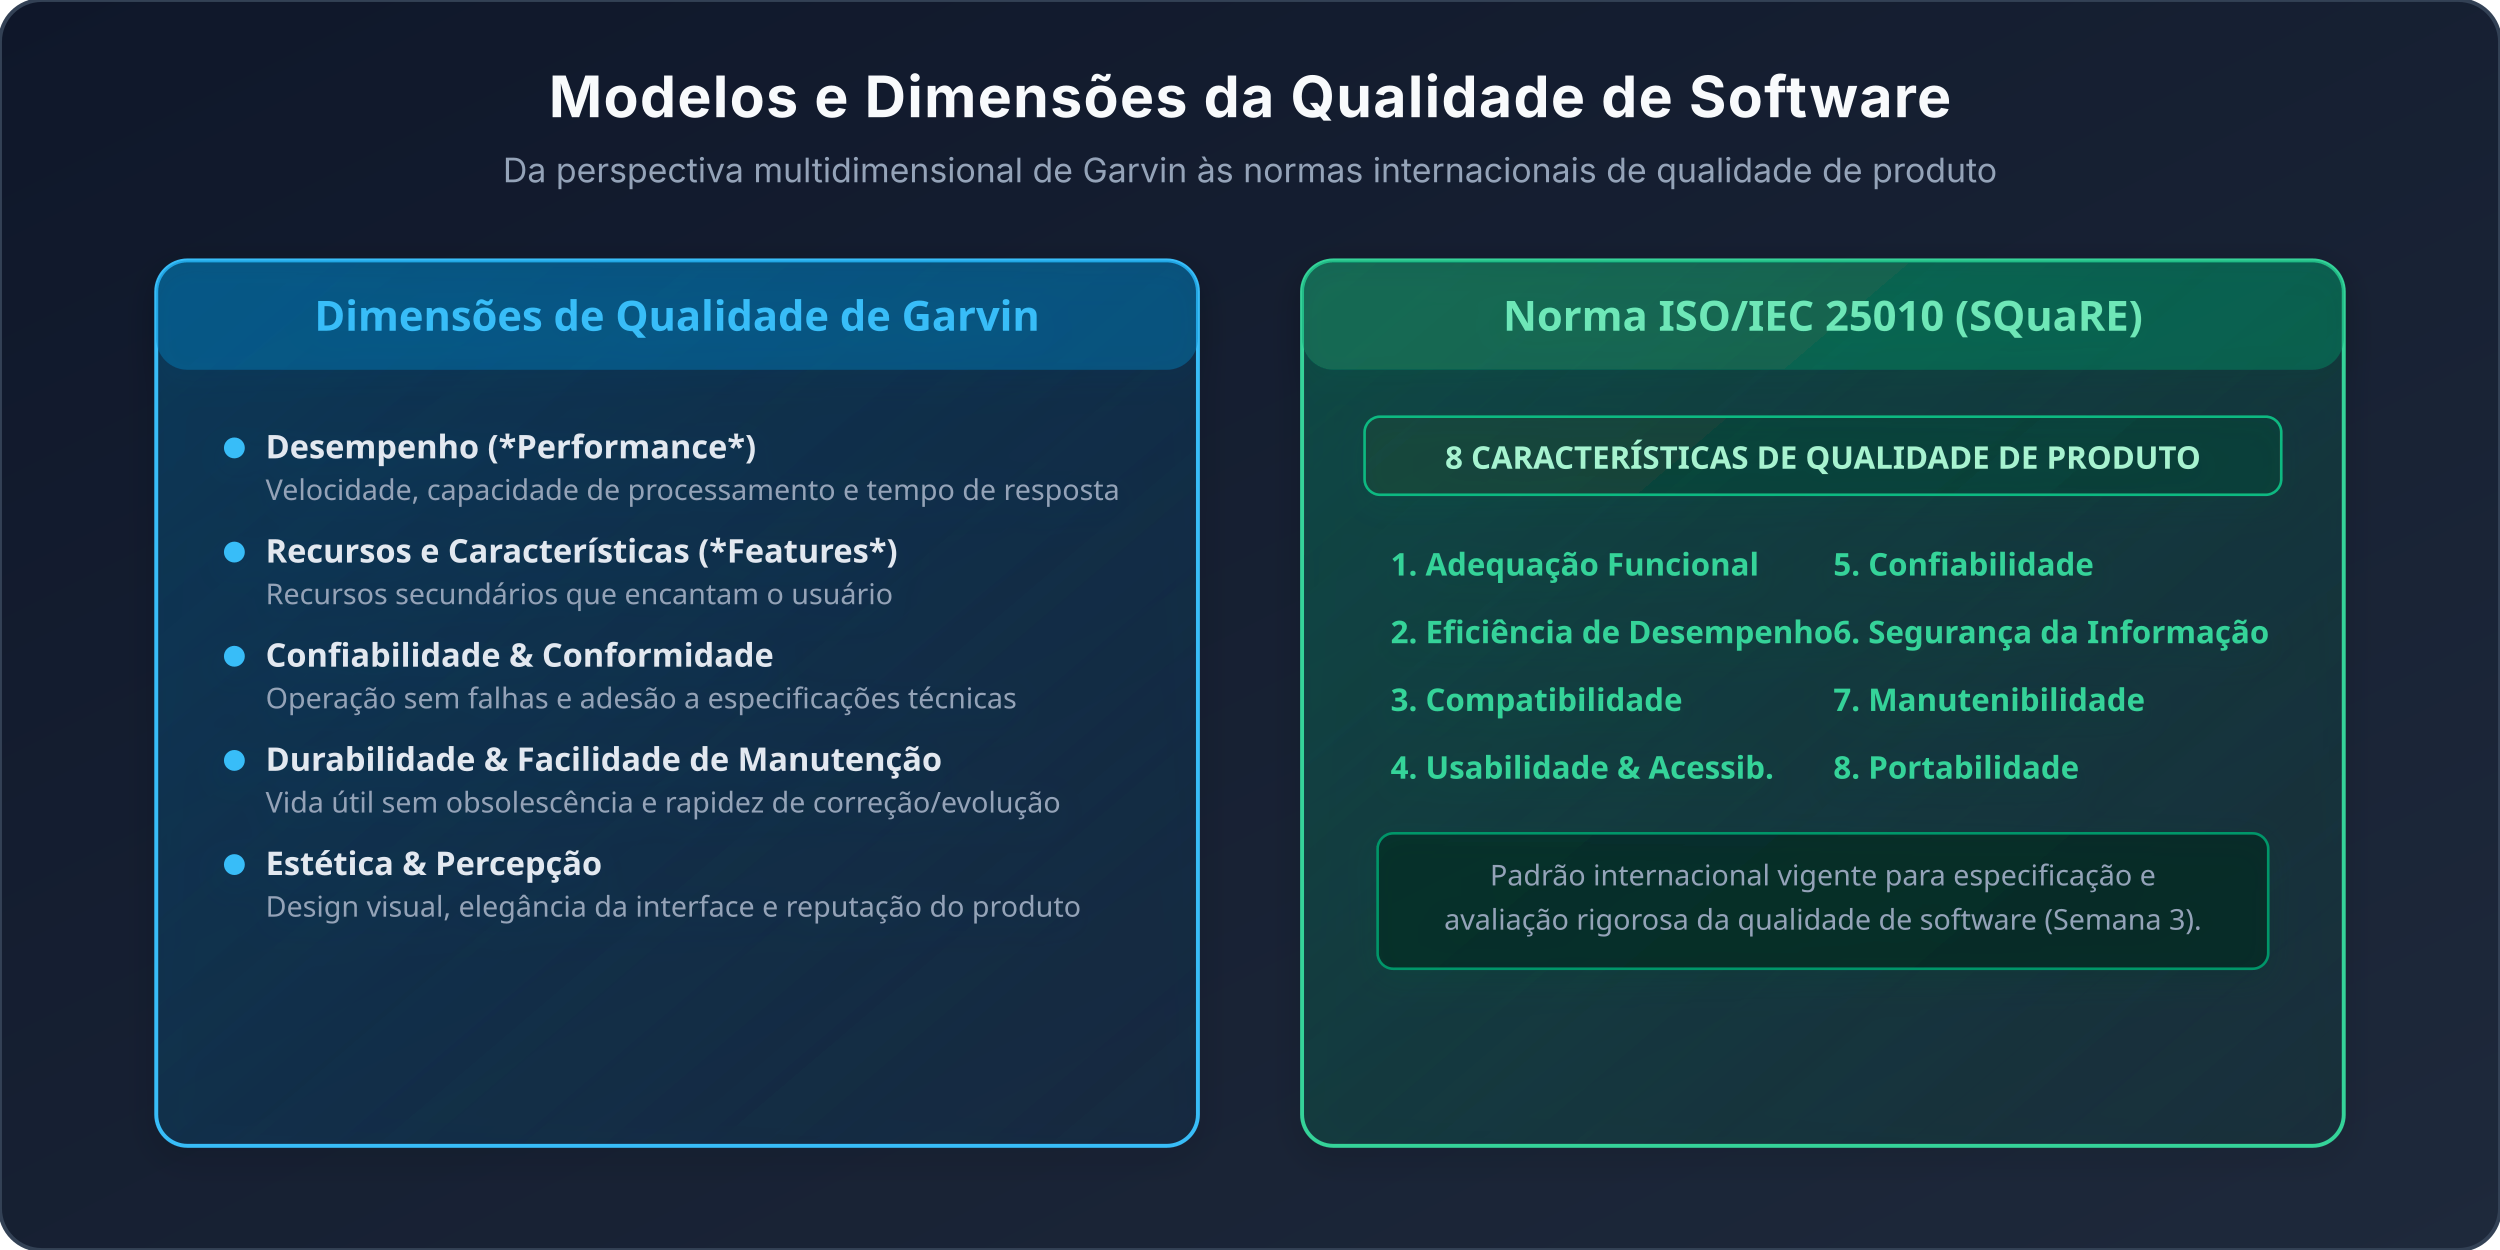
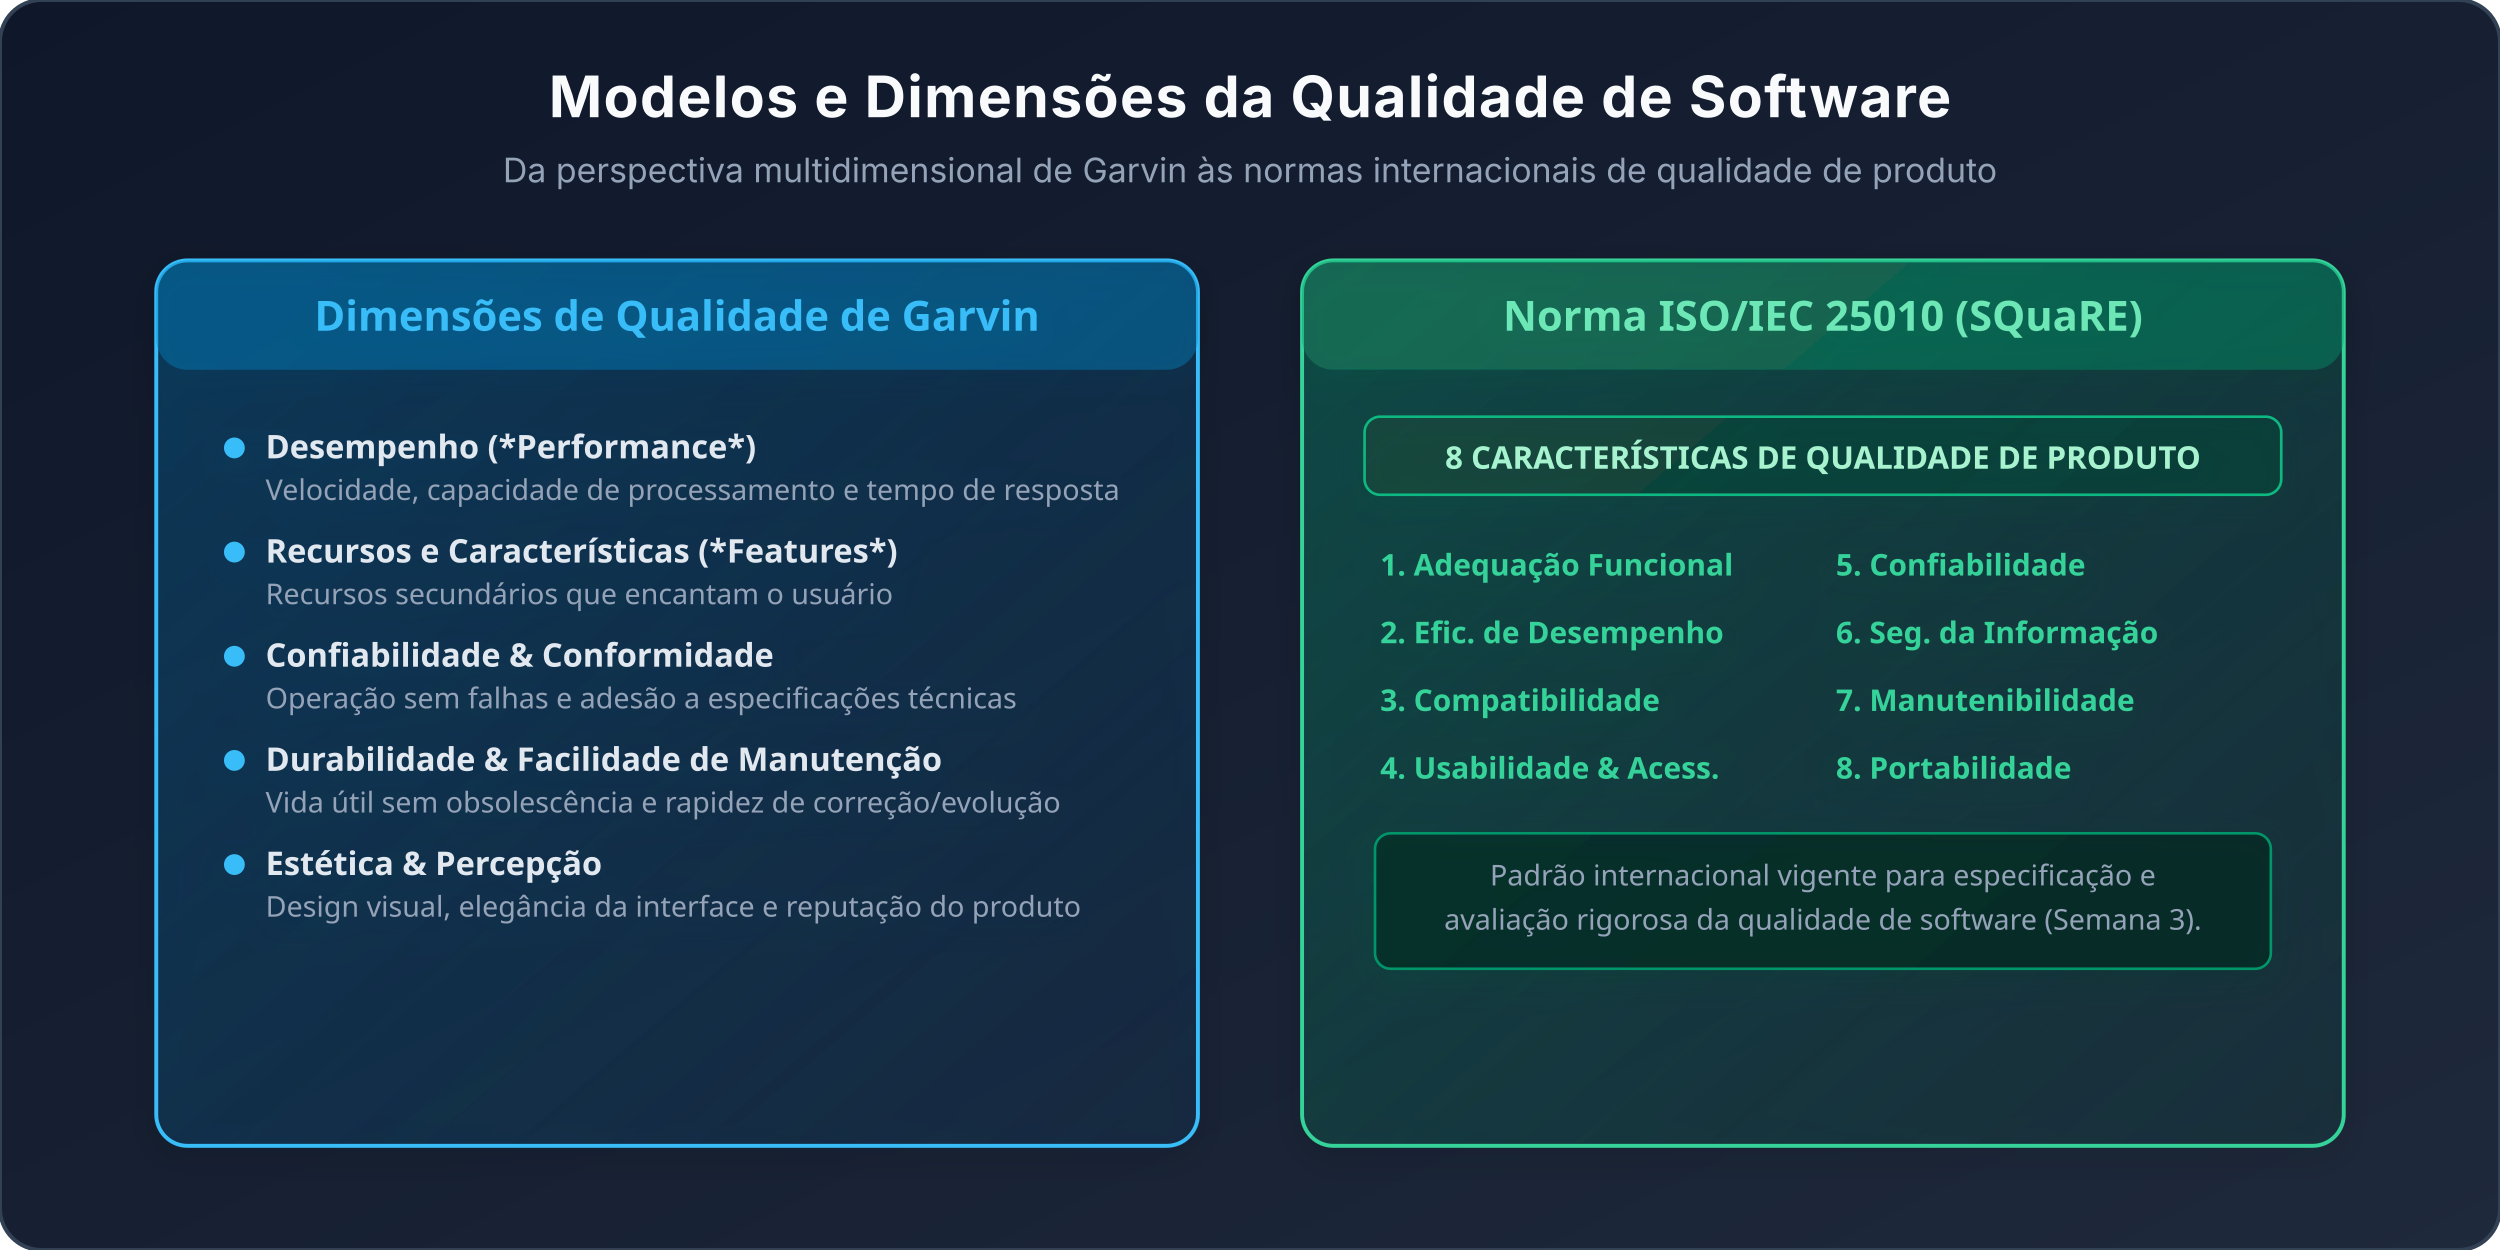
<svg xmlns="http://www.w3.org/2000/svg" viewBox="0 0 960 480" width="960" height="480">
  <defs>
    <linearGradient id="bgGrad" x1="0%" y1="0%" x2="100%" y2="100%">
      <stop offset="0%" stop-color="#0f172a" />
      <stop offset="100%" stop-color="#1e293b" />
    </linearGradient>
    <linearGradient id="cardGrad1" x1="0%" y1="0%" x2="100%" y2="100%">
      <stop offset="0%" stop-color="#0284c7" stop-opacity="0.25" />
      <stop offset="100%" stop-color="#0369a1" stop-opacity="0.08" />
    </linearGradient>
    <linearGradient id="cardGrad3" x1="0%" y1="0%" x2="100%" y2="100%">
      <stop offset="0%" stop-color="#10b981" stop-opacity="0.25" />
      <stop offset="100%" stop-color="#047857" stop-opacity="0.08" />
    </linearGradient>
    <filter id="shadow" x="-5%" y="-5%" width="110%" height="115%">
      <feDropShadow dx="0" dy="4" stdDeviation="6" flood-color="#000" flood-opacity="0.4" />
    </filter>
  </defs>
  <rect width="960" height="480" rx="16" fill="url(#bgGrad)" stroke="#334155" stroke-width="1.5" />
  <text x="480" y="45" text-anchor="middle" fill="#f8fafc" font-family="system-ui, -apple-system, sans-serif" font-size="22" font-weight="700" letter-spacing="0.5">Modelos e Dimensões da Qualidade de Software</text>
  <text x="480" y="70" text-anchor="middle" fill="#94a3b8" font-family="system-ui, -apple-system, sans-serif" font-size="13">Da perspectiva multidimensional de Garvin às normas internacionais de qualidade de produto</text>
  <g transform="translate(60, 100)" filter="url(#shadow)">
    <rect width="400" height="340" rx="12" fill="url(#cardGrad1)" stroke="#38bdf8" stroke-width="1.5" />
    <rect width="400" height="42" rx="12" fill="#0284c7" fill-opacity="0.4" />
    <text x="200" y="27" text-anchor="middle" fill="#38bdf8" font-family="system-ui, sans-serif" font-size="16" font-weight="700">Dimensões de Qualidade de Garvin</text>
    <g transform="translate(24, 60)" font-family="system-ui, sans-serif" font-size="12.5" fill="#e2e8f0">
      <circle cx="6" cy="12" r="4" fill="#38bdf8" />
      <text x="18" y="16" font-weight="600">Desempenho (*Performance*)</text>
      <text x="18" y="32" fill="#94a3b8" font-size="11">Velocidade, capacidade de processamento e tempo de resposta</text>
      <circle cx="6" cy="52" r="4" fill="#38bdf8" />
      <text x="18" y="56" font-weight="600">Recursos e Características (*Features*)</text>
      <text x="18" y="72" fill="#94a3b8" font-size="11">Recursos secundários que encantam o usuário</text>
      <circle cx="6" cy="92" r="4" fill="#38bdf8" />
      <text x="18" y="96" font-weight="600">Confiabilidade &amp; Conformidade</text>
      <text x="18" y="112" fill="#94a3b8" font-size="11">Operação sem falhas e adesão a especificações técnicas</text>
      <circle cx="6" cy="132" r="4" fill="#38bdf8" />
      <text x="18" y="136" font-weight="600">Durabilidade &amp; Facilidade de Manutenção</text>
      <text x="18" y="152" fill="#94a3b8" font-size="11">Vida útil sem obsolescência e rapidez de correção/evolução</text>
      <circle cx="6" cy="172" r="4" fill="#38bdf8" />
      <text x="18" y="176" font-weight="600">Estética &amp; Percepção</text>
      <text x="18" y="192" fill="#94a3b8" font-size="11">Design visual, elegância da interface e reputação do produto</text>
    </g>
  </g>
  <g transform="translate(500, 100)" filter="url(#shadow)">
    <rect width="400" height="340" rx="12" fill="url(#cardGrad3)" stroke="#34d399" stroke-width="1.5" />
    <rect width="400" height="42" rx="12" fill="#059669" fill-opacity="0.4" />
    <text x="200" y="27" text-anchor="middle" fill="#6ee7b7" font-family="system-ui, sans-serif" font-size="16" font-weight="700">Norma ISO/IEC 25010 (SQuaRE)</text>
    <g transform="translate(24, 60)" font-family="system-ui, sans-serif" font-size="12" fill="#e2e8f0">
      <rect x="0" y="0" width="352" height="30" rx="6" fill="#064e3b" fill-opacity="0.4" stroke="#10b981" stroke-width="1" />
      <text x="176" y="20" text-anchor="middle" fill="#a7f3d0" font-weight="700">8 CARACTERÍSTICAS DE QUALIDADE DE PRODUTO</text>
-       <g transform="translate(10, 45)" font-size="12" fill="#e2e8f0">
+       <g transform="translate(6, 45)" font-size="11.5" fill="#e2e8f0">
        <text x="0" y="16" font-weight="600" fill="#34d399">1. Adequação Funcional</text>
-         <text x="170" y="16" font-weight="600" fill="#34d399">5. Confiabilidade</text>
-         <text x="0" y="42" font-weight="600" fill="#34d399">2. Eficiência de Desempenho</text>
-         <text x="170" y="42" font-weight="600" fill="#34d399">6. Segurança da Informação</text>
+         <text x="175" y="16" font-weight="600" fill="#34d399">5. Confiabilidade</text>
+         <text x="0" y="42" font-weight="600" fill="#34d399">2. Efic. de Desempenho</text>
+         <text x="175" y="42" font-weight="600" fill="#34d399">6. Seg. da Informação</text>
        <text x="0" y="68" font-weight="600" fill="#34d399">3. Compatibilidade</text>
-         <text x="170" y="68" font-weight="600" fill="#34d399">7. Manutenibilidade</text>
-         <text x="0" y="94" font-weight="600" fill="#34d399">4. Usabilidade &amp; Acessib.</text>
-         <text x="170" y="94" font-weight="600" fill="#34d399">8. Portabilidade</text>
-         <rect x="-5" y="115" width="342" height="52" rx="6" fill="#022c22" fill-opacity="0.6" stroke="#059669" stroke-width="1" />
-         <text x="166" y="135" text-anchor="middle" fill="#94a3b8" font-size="11">Padrão internacional vigente para especificação e</text>
-         <text x="166" y="152" text-anchor="middle" fill="#94a3b8" font-size="11">avaliação rigorosa da qualidade de software (Semana 3).</text>
+         <text x="175" y="68" font-weight="600" fill="#34d399">7. Manutenibilidade</text>
+         <text x="0" y="94" font-weight="600" fill="#34d399">4. Usabilidade &amp; Acess.</text>
+         <text x="175" y="94" font-weight="600" fill="#34d399">8. Portabilidade</text>
+         <rect x="-2" y="115" width="344" height="52" rx="6" fill="#022c22" fill-opacity="0.6" stroke="#059669" stroke-width="1" />
+         <text x="170" y="135" text-anchor="middle" fill="#94a3b8" font-size="11">Padrão internacional vigente para especificação e</text>
+         <text x="170" y="152" text-anchor="middle" fill="#94a3b8" font-size="11">avaliação rigorosa da qualidade de software (Semana 3).</text>
      </g>
    </g>
  </g>
</svg>
